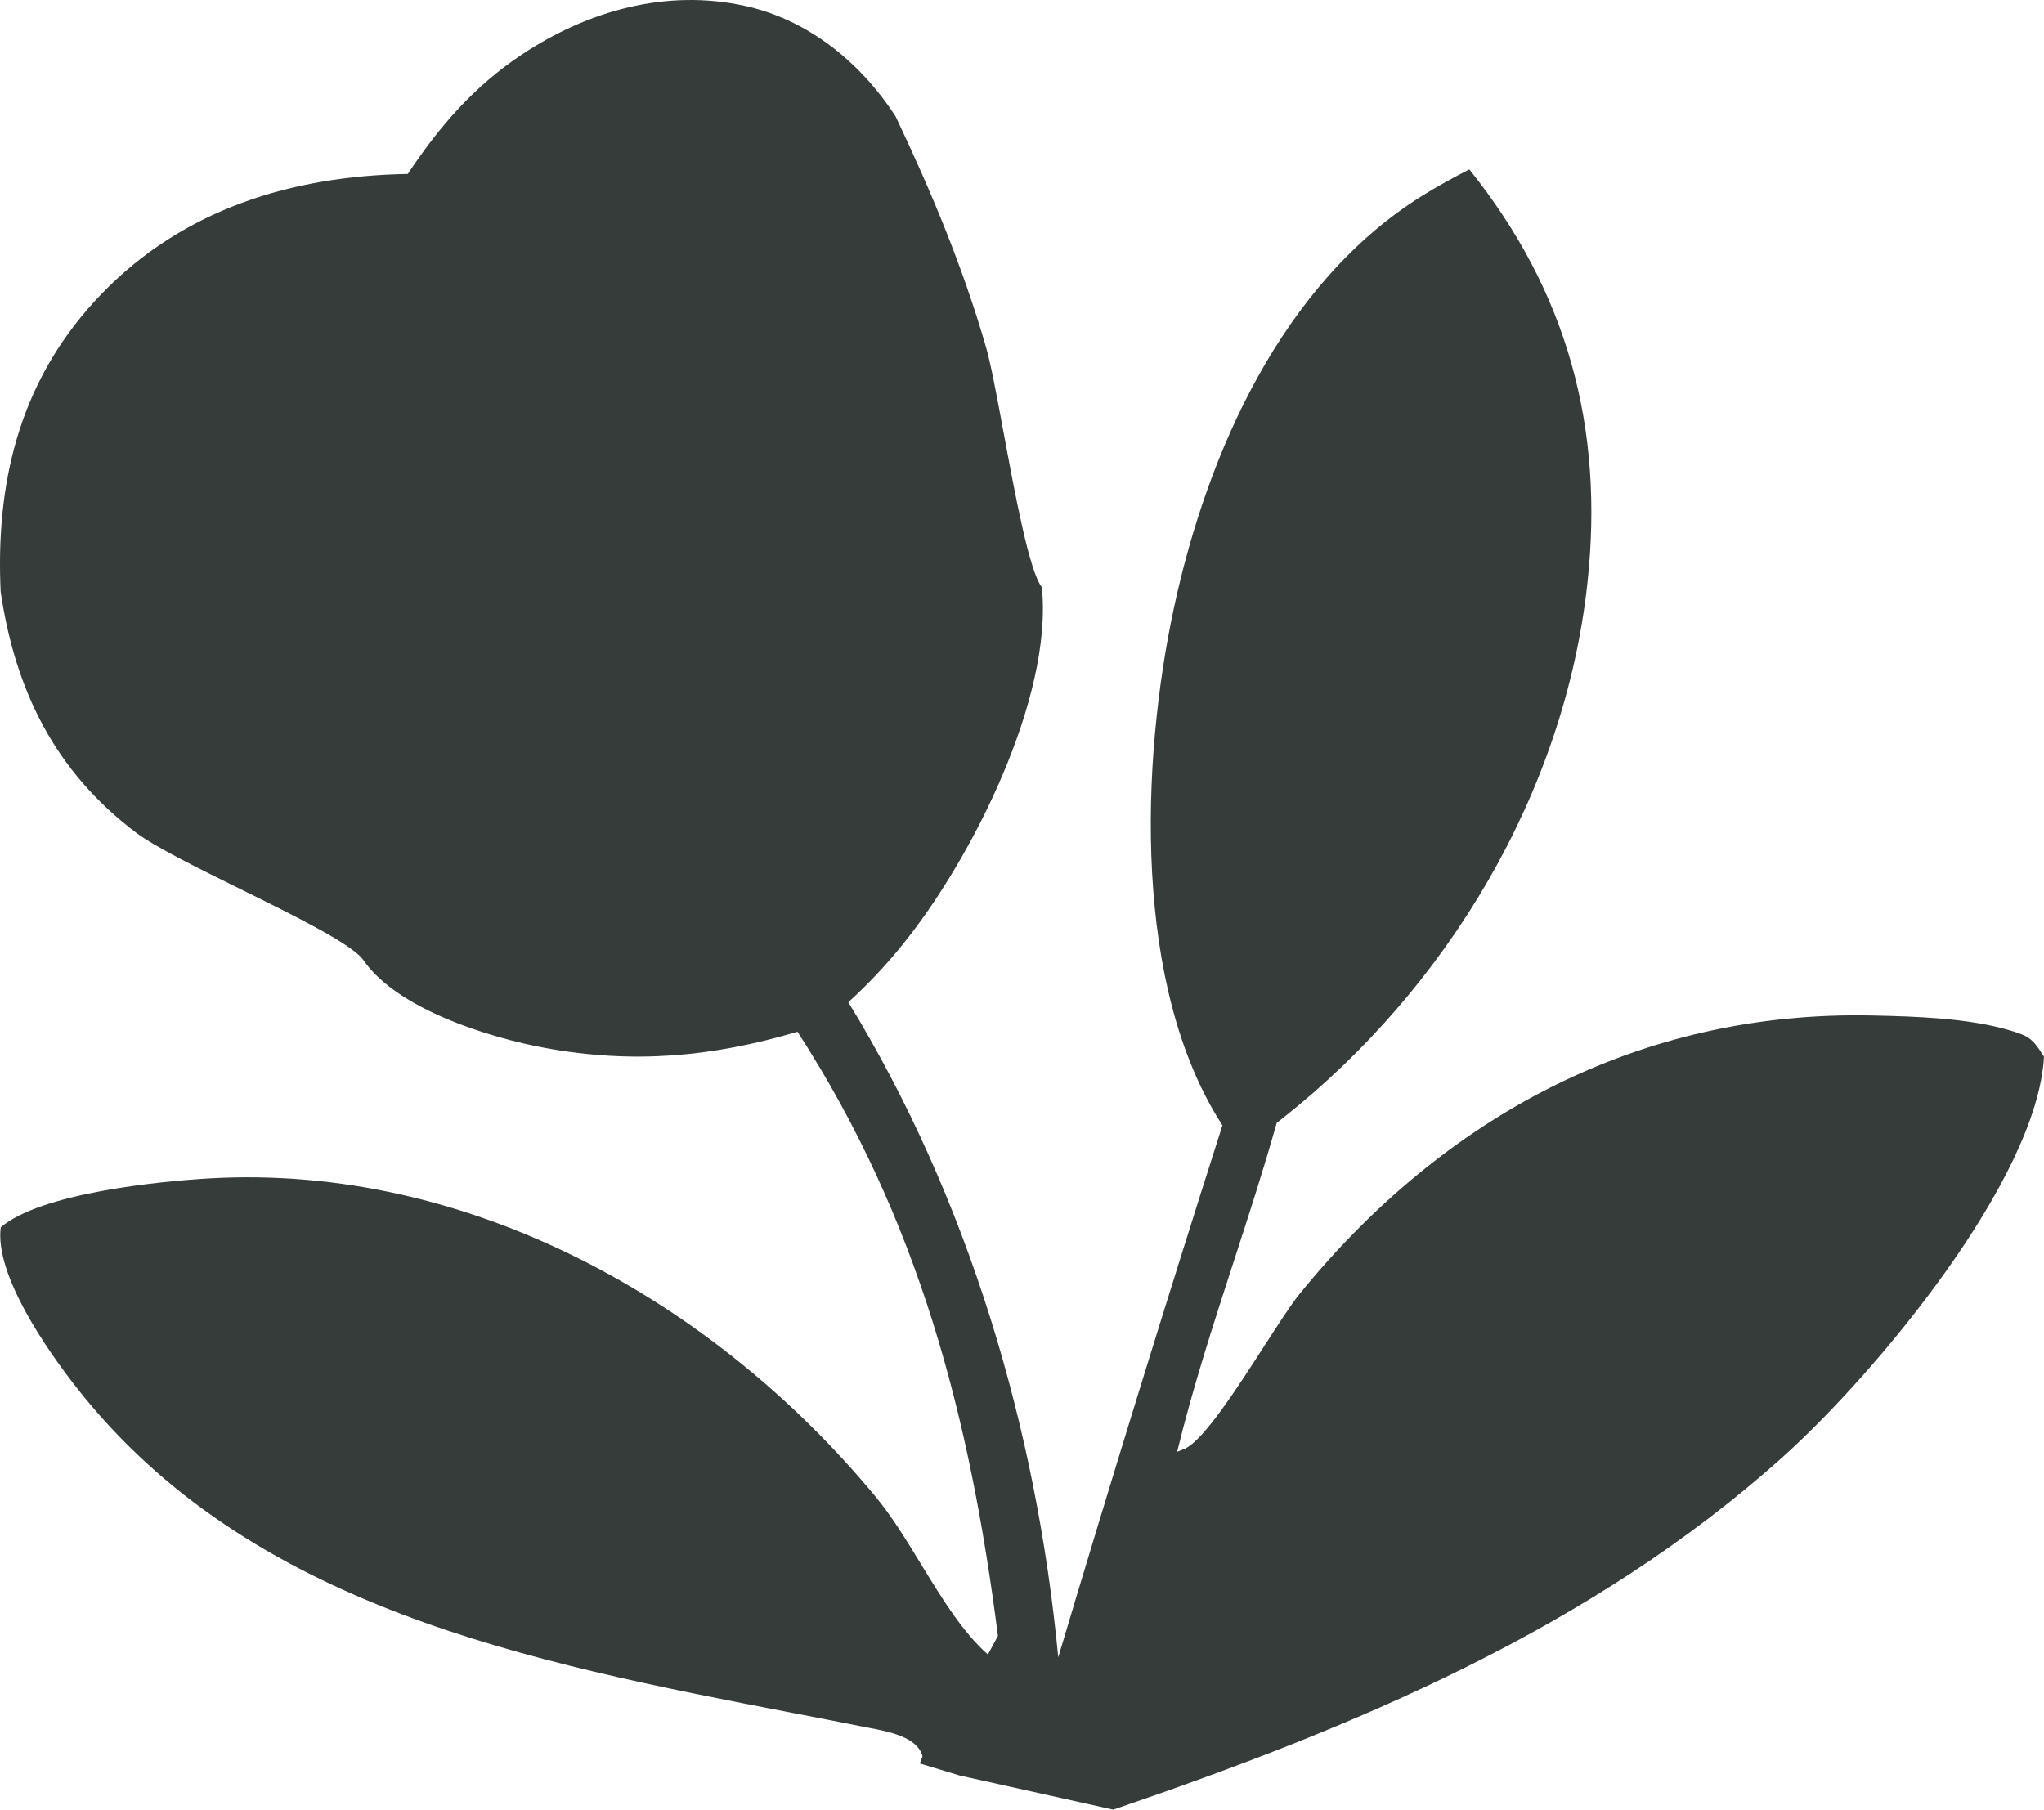
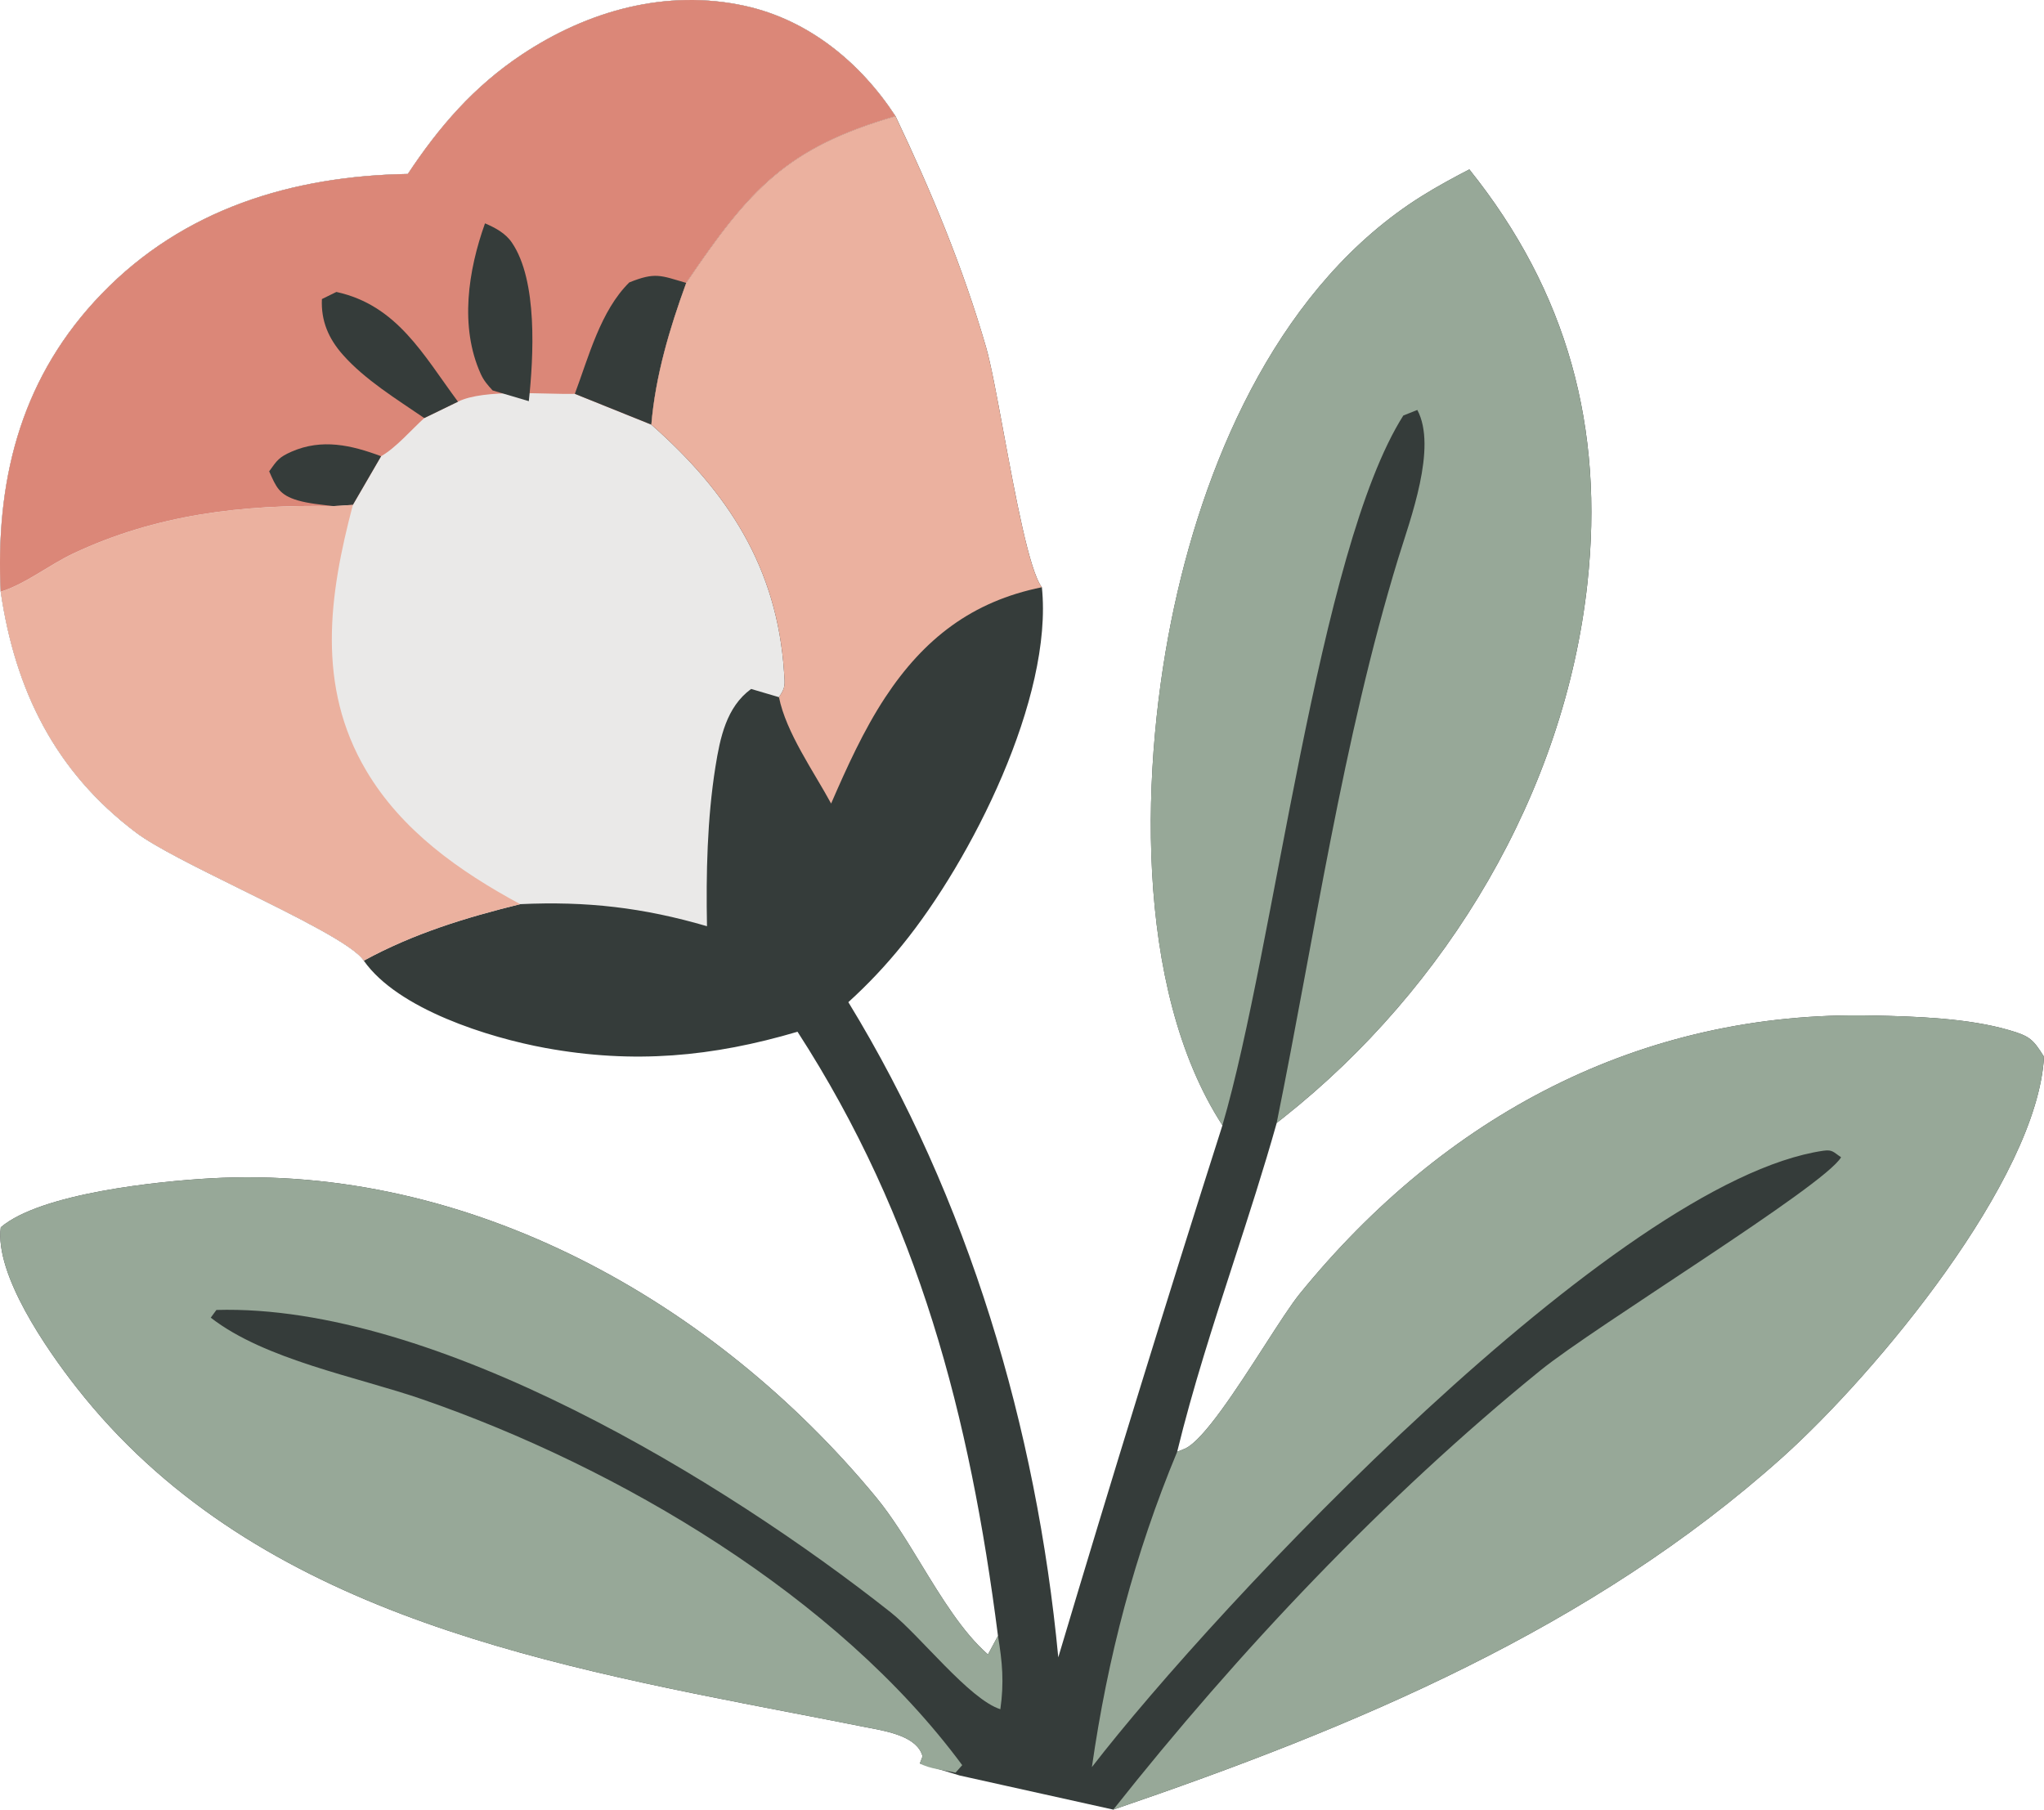
<svg xmlns="http://www.w3.org/2000/svg" width="96" height="85" viewBox="0 0 96 85" fill="none">
-   <path d="M19.153 8.171C20.626 5.946 22.259 4.062 24.498 2.57C27.603 0.501 31.302 -0.539 35.007 0.281C37.994 0.942 40.423 2.951 42.059 5.458C43.743 9.004 45.219 12.534 46.311 16.31C46.535 17.078 46.818 18.605 47.132 20.298C47.689 23.301 48.343 26.829 48.932 27.584C49.467 32.782 45.613 40.407 42.382 44.379C41.608 45.341 40.759 46.242 39.843 47.073C45.486 56.303 48.681 67.094 49.702 77.847C52.195 69.494 54.764 61.163 57.413 52.857C53.205 46.365 53.568 35.81 55.147 28.5C56.719 21.222 60.237 13.309 66.767 9.214C67.493 8.76 68.247 8.352 69.009 7.957C73.62 13.708 75.352 20.099 74.554 27.405C73.485 37.221 67.976 46.398 60.281 52.494L59.962 52.746C59.351 54.92 58.648 57.086 57.944 59.253C56.98 62.223 56.015 65.195 55.287 68.191C55.329 68.174 55.371 68.158 55.414 68.142C55.493 68.112 55.572 68.081 55.65 68.046C56.522 67.656 58.083 65.235 59.383 63.217C60.05 62.182 60.649 61.253 61.051 60.76C67.824 52.435 77.027 47.464 87.929 47.699C89.979 47.742 92.436 47.82 94.387 48.394C95.329 48.67 95.488 48.818 95.999 49.635C95.687 55.406 88.088 64.525 83.728 68.438C74.741 76.505 63.576 81.146 52.287 85C51.828 84.898 51.572 84.841 51.054 84.726L47.103 83.849L45.071 83.397L43.2 82.831L43.328 82.498C43.095 81.59 41.752 81.335 40.811 81.157L40.799 81.154C40.713 81.138 40.63 81.123 40.552 81.107C39.45 80.887 38.335 80.672 37.213 80.455L37.195 80.452C24.907 78.078 11.7 75.527 3.579 65.154C2.191 63.382 -0.25 59.874 0.034 57.648C1.915 56.043 7.465 55.483 9.873 55.348C22.057 54.664 33.563 61.147 41.134 70.313C41.887 71.224 42.573 72.347 43.262 73.477C44.233 75.068 45.212 76.671 46.399 77.713L46.87 76.839C45.55 66.514 43.148 57.267 37.456 48.462C33.463 49.643 29.76 49.983 25.612 49.224C22.962 48.738 18.686 47.406 17.085 45.124C16.62 44.391 13.937 43.067 11.314 41.772C9.28 40.768 7.282 39.782 6.384 39.104C2.59 36.24 0.714 32.436 0.031 27.793L0.015 27.402C-0.156 22.229 1.096 17.61 4.769 13.805C8.623 9.812 13.727 8.263 19.153 8.171Z" fill="#353C3A" />
+   <path d="M19.155 8.171C20.627 5.946 22.26 4.062 24.499 2.57C27.604 0.501 31.303 -0.539 35.008 0.281C37.995 0.942 40.425 2.951 42.061 5.458C43.744 9.004 45.22 12.534 46.313 16.31C46.536 17.078 46.819 18.605 47.133 20.298C47.69 23.301 48.345 26.829 48.934 27.584C49.468 32.782 45.615 40.407 42.384 44.379C41.61 45.341 40.76 46.242 39.844 47.073C45.487 56.303 48.683 67.094 49.704 77.847C52.197 69.494 54.766 61.163 57.414 52.857C53.206 46.365 53.569 35.81 55.149 28.5C56.72 21.222 60.239 13.309 66.769 9.214C67.495 8.76 68.249 8.352 69.01 7.957C73.622 13.708 75.353 20.099 74.555 27.405C73.486 37.221 67.977 46.398 60.283 52.494L59.963 52.746C59.352 54.92 58.649 57.086 57.946 59.253C56.982 62.223 56.017 65.195 55.288 68.191C55.33 68.174 55.373 68.158 55.415 68.142C55.494 68.112 55.573 68.081 55.651 68.046C56.524 67.656 58.084 65.235 59.385 63.217C60.052 62.182 60.651 61.253 61.052 60.76C67.826 52.435 77.028 47.464 87.93 47.699C89.981 47.742 92.438 47.82 94.389 48.394C95.33 48.67 95.489 48.818 96 49.635C95.689 55.406 88.09 64.525 83.73 68.438C74.743 76.505 63.577 81.146 52.289 85C51.829 84.898 51.573 84.841 51.056 84.726L47.105 83.849L45.072 83.397L43.202 82.831L43.329 82.498C43.096 81.59 41.754 81.335 40.812 81.157L40.8 81.154C40.714 81.138 40.632 81.123 40.554 81.107C39.451 80.887 38.336 80.672 37.214 80.455L37.196 80.452C24.908 78.078 11.702 75.527 3.58 65.154C2.193 63.382 -0.248 59.874 0.036 57.648C1.917 56.043 7.467 55.483 9.875 55.348C22.059 54.664 33.564 61.147 41.135 70.313C41.889 71.224 42.574 72.347 43.264 73.477C44.235 75.068 45.214 76.671 46.401 77.713L46.872 76.839C45.551 66.514 43.15 57.267 37.457 48.462C33.465 49.643 29.762 49.983 25.613 49.224C22.963 48.738 18.687 47.406 17.086 45.124C16.622 44.391 13.938 43.067 11.315 41.772C9.281 40.768 7.284 39.782 6.386 39.104C2.592 36.24 0.716 32.436 0.033 27.793L0.017 27.402C-0.155 22.229 1.098 17.61 4.771 13.805C8.624 9.812 13.729 8.263 19.155 8.171Z" fill="#353C3A" />
+   <path d="M19.153 8.171C20.626 5.946 22.259 4.062 24.498 2.57C27.603 0.501 31.302 -0.539 35.007 0.281C37.994 0.942 40.423 2.951 42.059 5.458C36.942 6.936 35.197 8.898 32.229 13.289C31.449 15.428 30.78 17.666 30.591 19.946C34.192 23.111 36.505 26.674 36.825 31.577C36.863 32.163 36.907 32.272 36.586 32.747L35.278 32.361C34.112 33.211 33.82 34.658 33.602 36.016C33.215 38.439 33.157 41.053 33.205 43.505C30.201 42.628 27.557 42.324 24.43 42.469C21.857 43.104 19.429 43.845 17.085 45.123C16.26 43.823 8.44 40.656 6.385 39.104C2.591 36.24 0.715 32.436 0.032 27.793L0.015 27.402C-0.156 22.229 1.096 17.61 4.769 13.805C8.623 9.812 13.727 8.263 19.153 8.171Z" fill="#EAE9E8" />
+   <path d="M19.153 8.171C20.626 5.946 22.259 4.062 24.498 2.57C27.603 0.501 31.302 -0.539 35.007 0.281C37.994 0.942 40.423 2.951 42.059 5.458C36.942 6.936 35.197 8.898 32.229 13.289C31.449 15.428 30.78 17.666 30.591 19.946L26.997 18.499C25.563 18.537 22.738 18.25 21.51 18.868L19.926 19.637C19.315 20.191 18.602 21.026 17.9 21.429L16.573 23.715L15.654 23.772C11.382 23.695 7.348 24.16 3.438 26.001C2.332 26.521 1.172 27.448 0.032 27.793L0.015 27.402C-0.156 22.229 1.096 17.61 4.769 13.805C8.623 9.812 13.727 8.263 19.153 8.171Z" fill="#DB8778" />
+   <path d="M26.998 18.499C27.653 16.75 28.204 14.6 29.555 13.266C30.774 12.774 31.02 12.935 32.23 13.289C31.45 15.428 30.782 17.666 30.593 19.946L26.998 18.499Z" fill="#353C3A" />
+   <path d="M19.926 19.637C18.635 18.751 17.15 17.847 16.105 16.666C15.427 15.901 15.072 15.068 15.119 14.047L15.799 13.713C18.659 14.339 19.881 16.672 21.51 18.868L19.926 19.637Z" fill="#353C3A" />
+   <path d="M15.653 23.772C15.115 23.705 14.509 23.657 13.986 23.504C13.114 23.247 12.974 22.887 12.642 22.139C13.014 21.618 13.103 21.475 13.694 21.215C15.122 20.59 16.5 20.907 17.899 21.429L16.572 23.715L15.653 23.772Z" fill="#353C3A" />
+   <path d="M22.779 10.491C23.262 10.699 23.735 10.947 24.041 11.394C25.264 13.187 25.059 16.765 24.837 18.843L23.136 18.339C22.903 18.084 22.723 17.882 22.579 17.564C21.576 15.346 21.991 12.697 22.779 10.491Z" fill="#353C3A" />
+   <path d="M15.655 23.772L16.574 23.715C15.454 27.942 14.85 32.217 17.195 36.188C18.869 39.023 21.585 40.931 24.432 42.469C21.859 43.104 19.431 43.845 17.087 45.123C16.261 43.823 8.442 40.655 6.386 39.104C2.592 36.24 0.716 32.436 0.033 27.793C1.174 27.448 2.334 26.521 3.439 26.001C7.349 24.16 11.383 23.695 15.655 23.772Z" fill="#EBB19F" />
+   <path d="M55.288 68.191C55.408 68.143 55.532 68.1 55.651 68.046C56.971 67.456 59.867 62.214 61.052 60.76C67.826 52.435 77.028 47.464 87.93 47.699C89.981 47.742 92.438 47.82 94.388 48.394C95.33 48.67 95.489 48.818 96 49.635C95.689 55.405 88.09 64.525 83.73 68.438C74.743 76.505 63.577 81.146 52.288 85C58.152 77.592 65.013 70.322 72.353 64.366C74.906 62.295 85.688 55.711 86.47 54.357C86.123 54.131 86.075 53.987 85.644 54.05C75.895 55.465 57.115 75.447 51.283 83.002C52.021 77.858 53.29 73 55.288 68.191Z" fill="#97A898" />
+   <path d="M43.201 82.831L43.329 82.498C43.074 81.503 41.486 81.292 40.553 81.107C27.376 78.48 12.448 76.479 3.58 65.154C2.192 63.382 -0.249 59.874 0.035 57.648C1.917 56.042 7.466 55.483 9.874 55.348C22.059 54.664 33.564 61.147 41.135 70.313C42.95 72.507 44.37 75.932 46.401 77.713L46.871 76.839C47.079 78.068 47.162 79.035 46.983 80.284C45.519 79.816 43.205 76.817 41.829 75.73C34.063 69.588 20.442 61.235 10.164 61.53L9.898 61.892C12.458 63.88 16.784 64.671 19.838 65.728C29.049 68.916 39.321 74.961 45.192 82.911L44.877 83.265C44.366 83.149 43.648 83.082 43.201 82.831Z" fill="#97A898" />
+   <path d="M69.008 7.957C73.62 13.708 75.351 20.099 74.553 27.405C73.484 37.221 67.975 46.398 60.281 52.494L59.961 52.746C61.74 43.988 63.061 34.756 65.67 26.227C66.24 24.372 67.509 21.022 66.567 19.256L65.909 19.518C61.892 25.861 59.858 44.541 57.412 52.857C53.204 46.365 53.567 35.81 55.147 28.5C56.718 21.222 60.237 13.309 66.767 9.214C67.493 8.76 68.246 8.352 69.008 7.957Z" fill="#97A898" />
+   <path d="M32.229 13.289C35.197 8.898 36.942 6.936 42.059 5.458C43.743 9.004 45.219 12.534 46.312 16.31C46.93 18.44 48.011 26.403 48.932 27.584C45.661 28.244 43.392 29.999 41.573 32.762C40.56 34.301 39.768 36.055 39.035 37.743C38.225 36.248 36.914 34.403 36.586 32.747C36.907 32.272 36.863 32.163 36.825 31.577C36.505 26.674 34.192 23.111 30.591 19.946C30.78 17.666 31.449 15.428 32.229 13.289Z" fill="#EBB19F" />
</svg>
